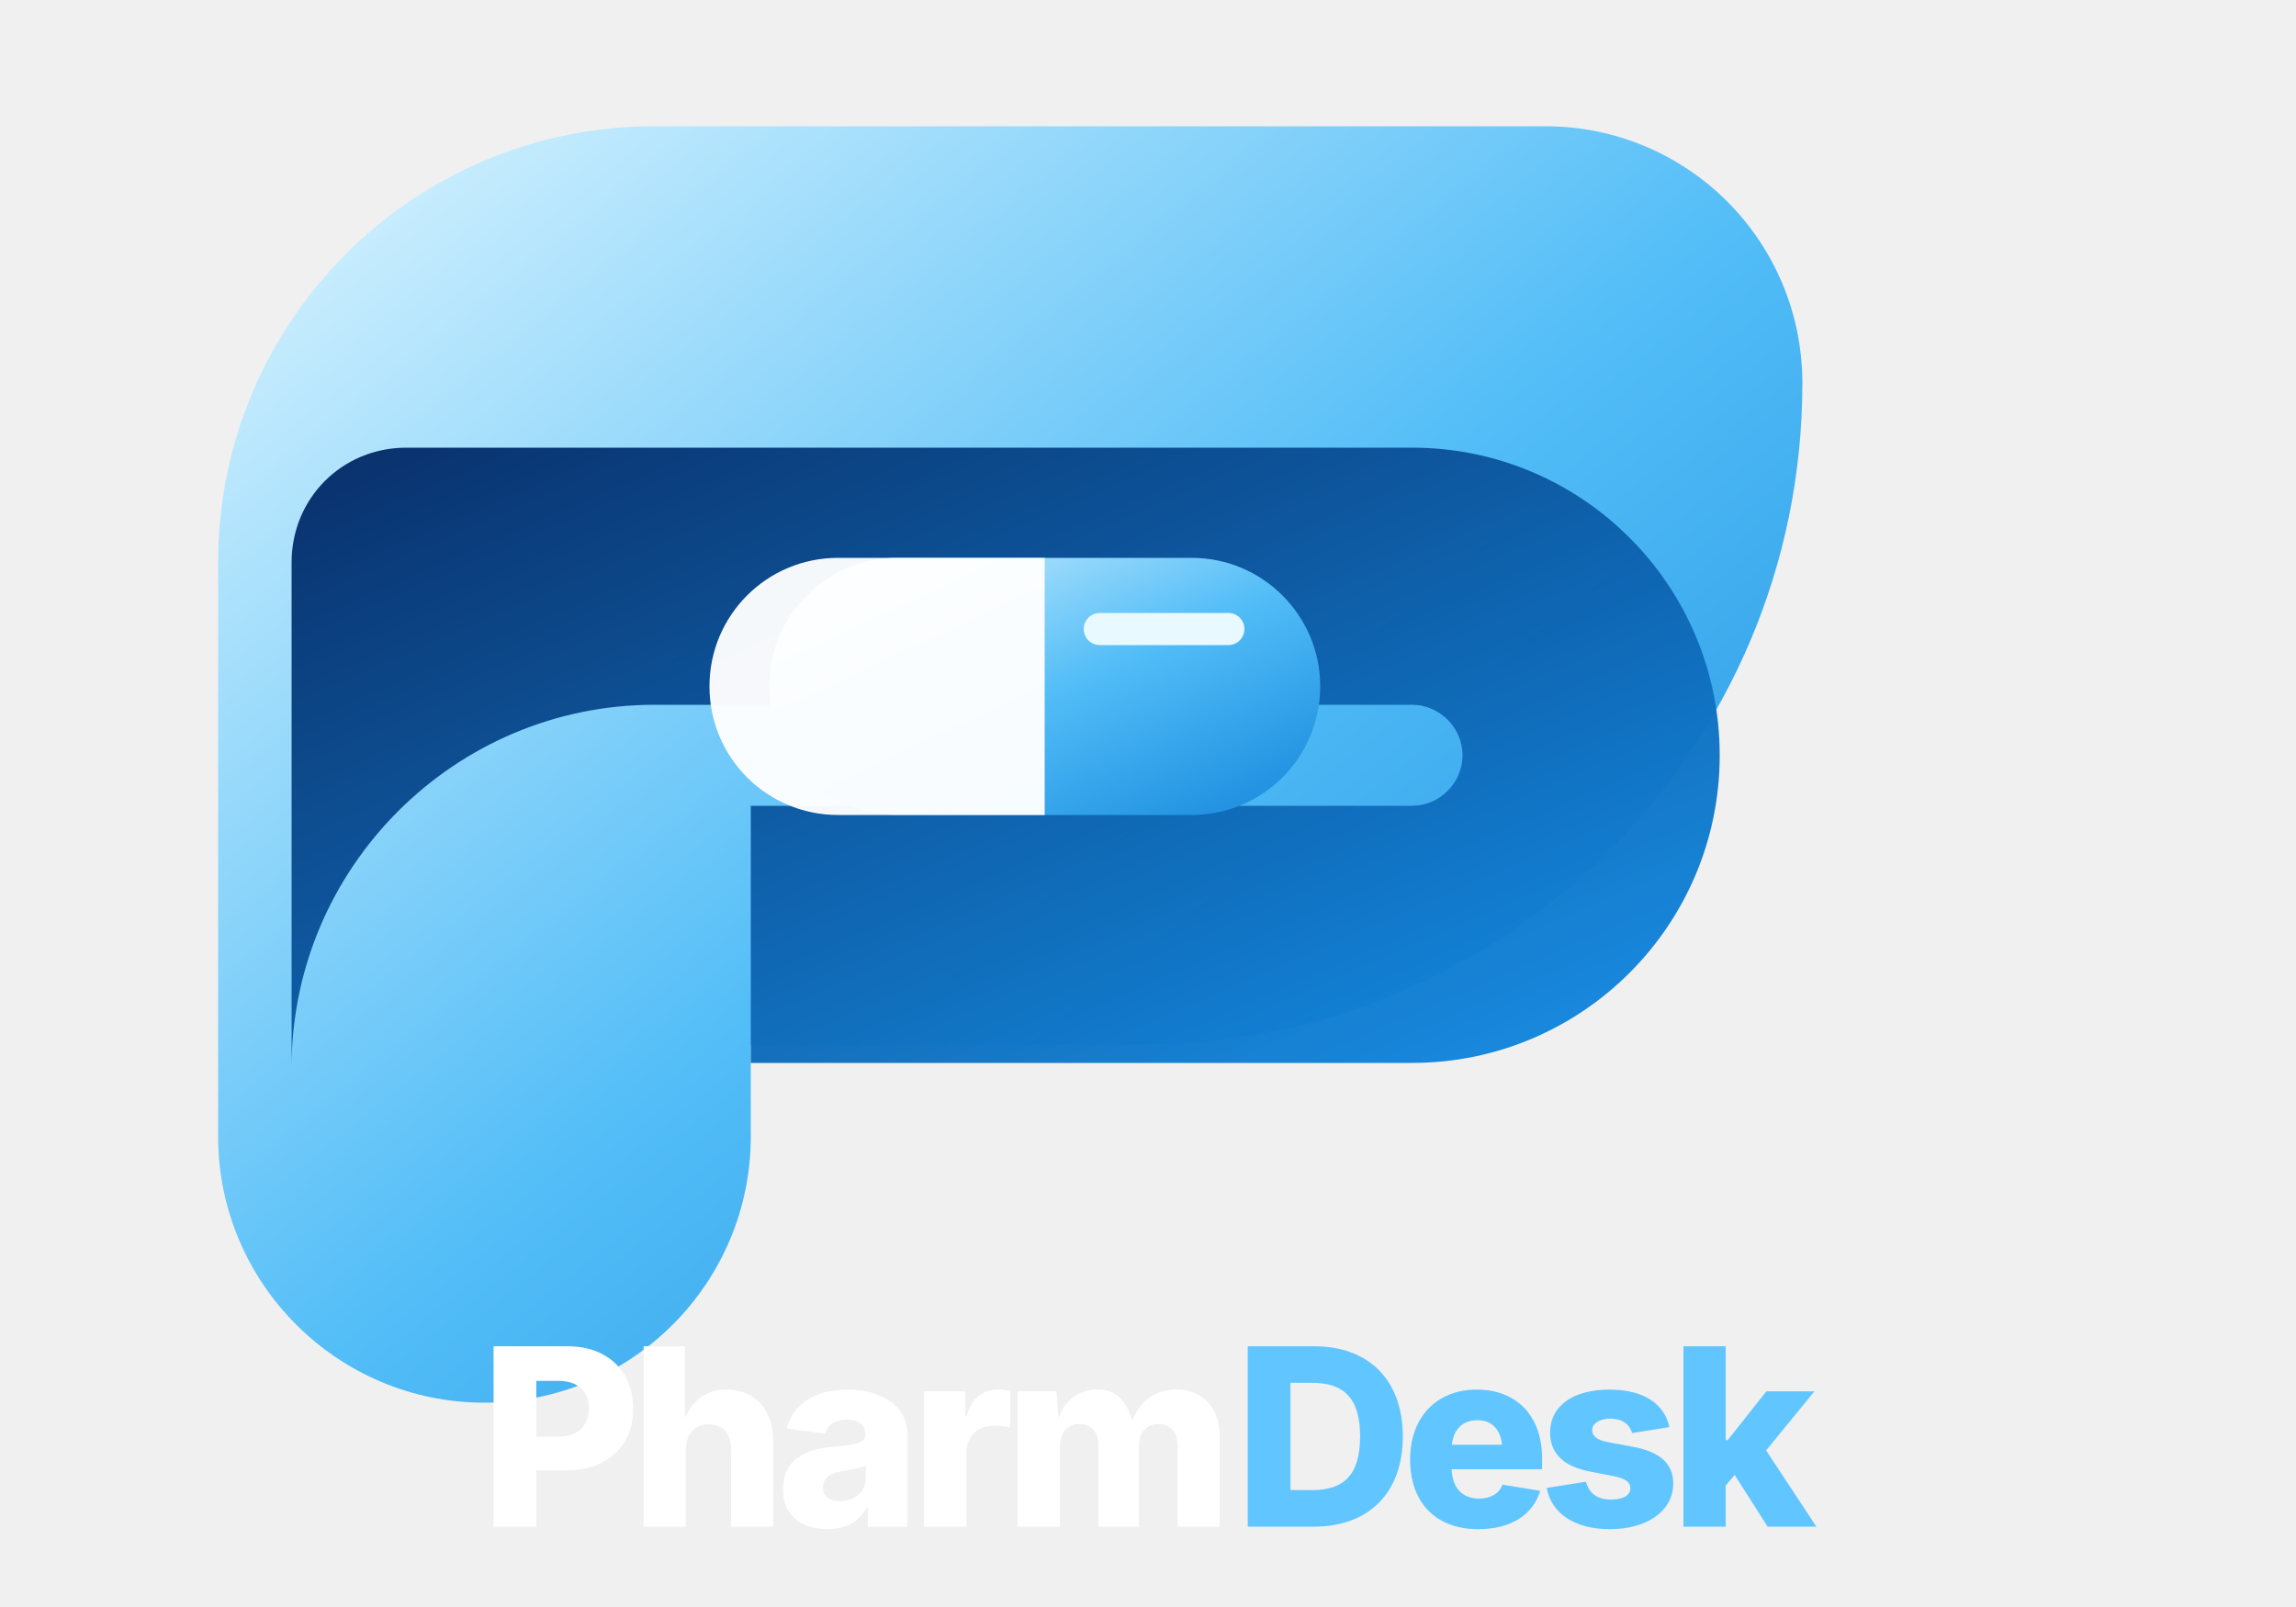
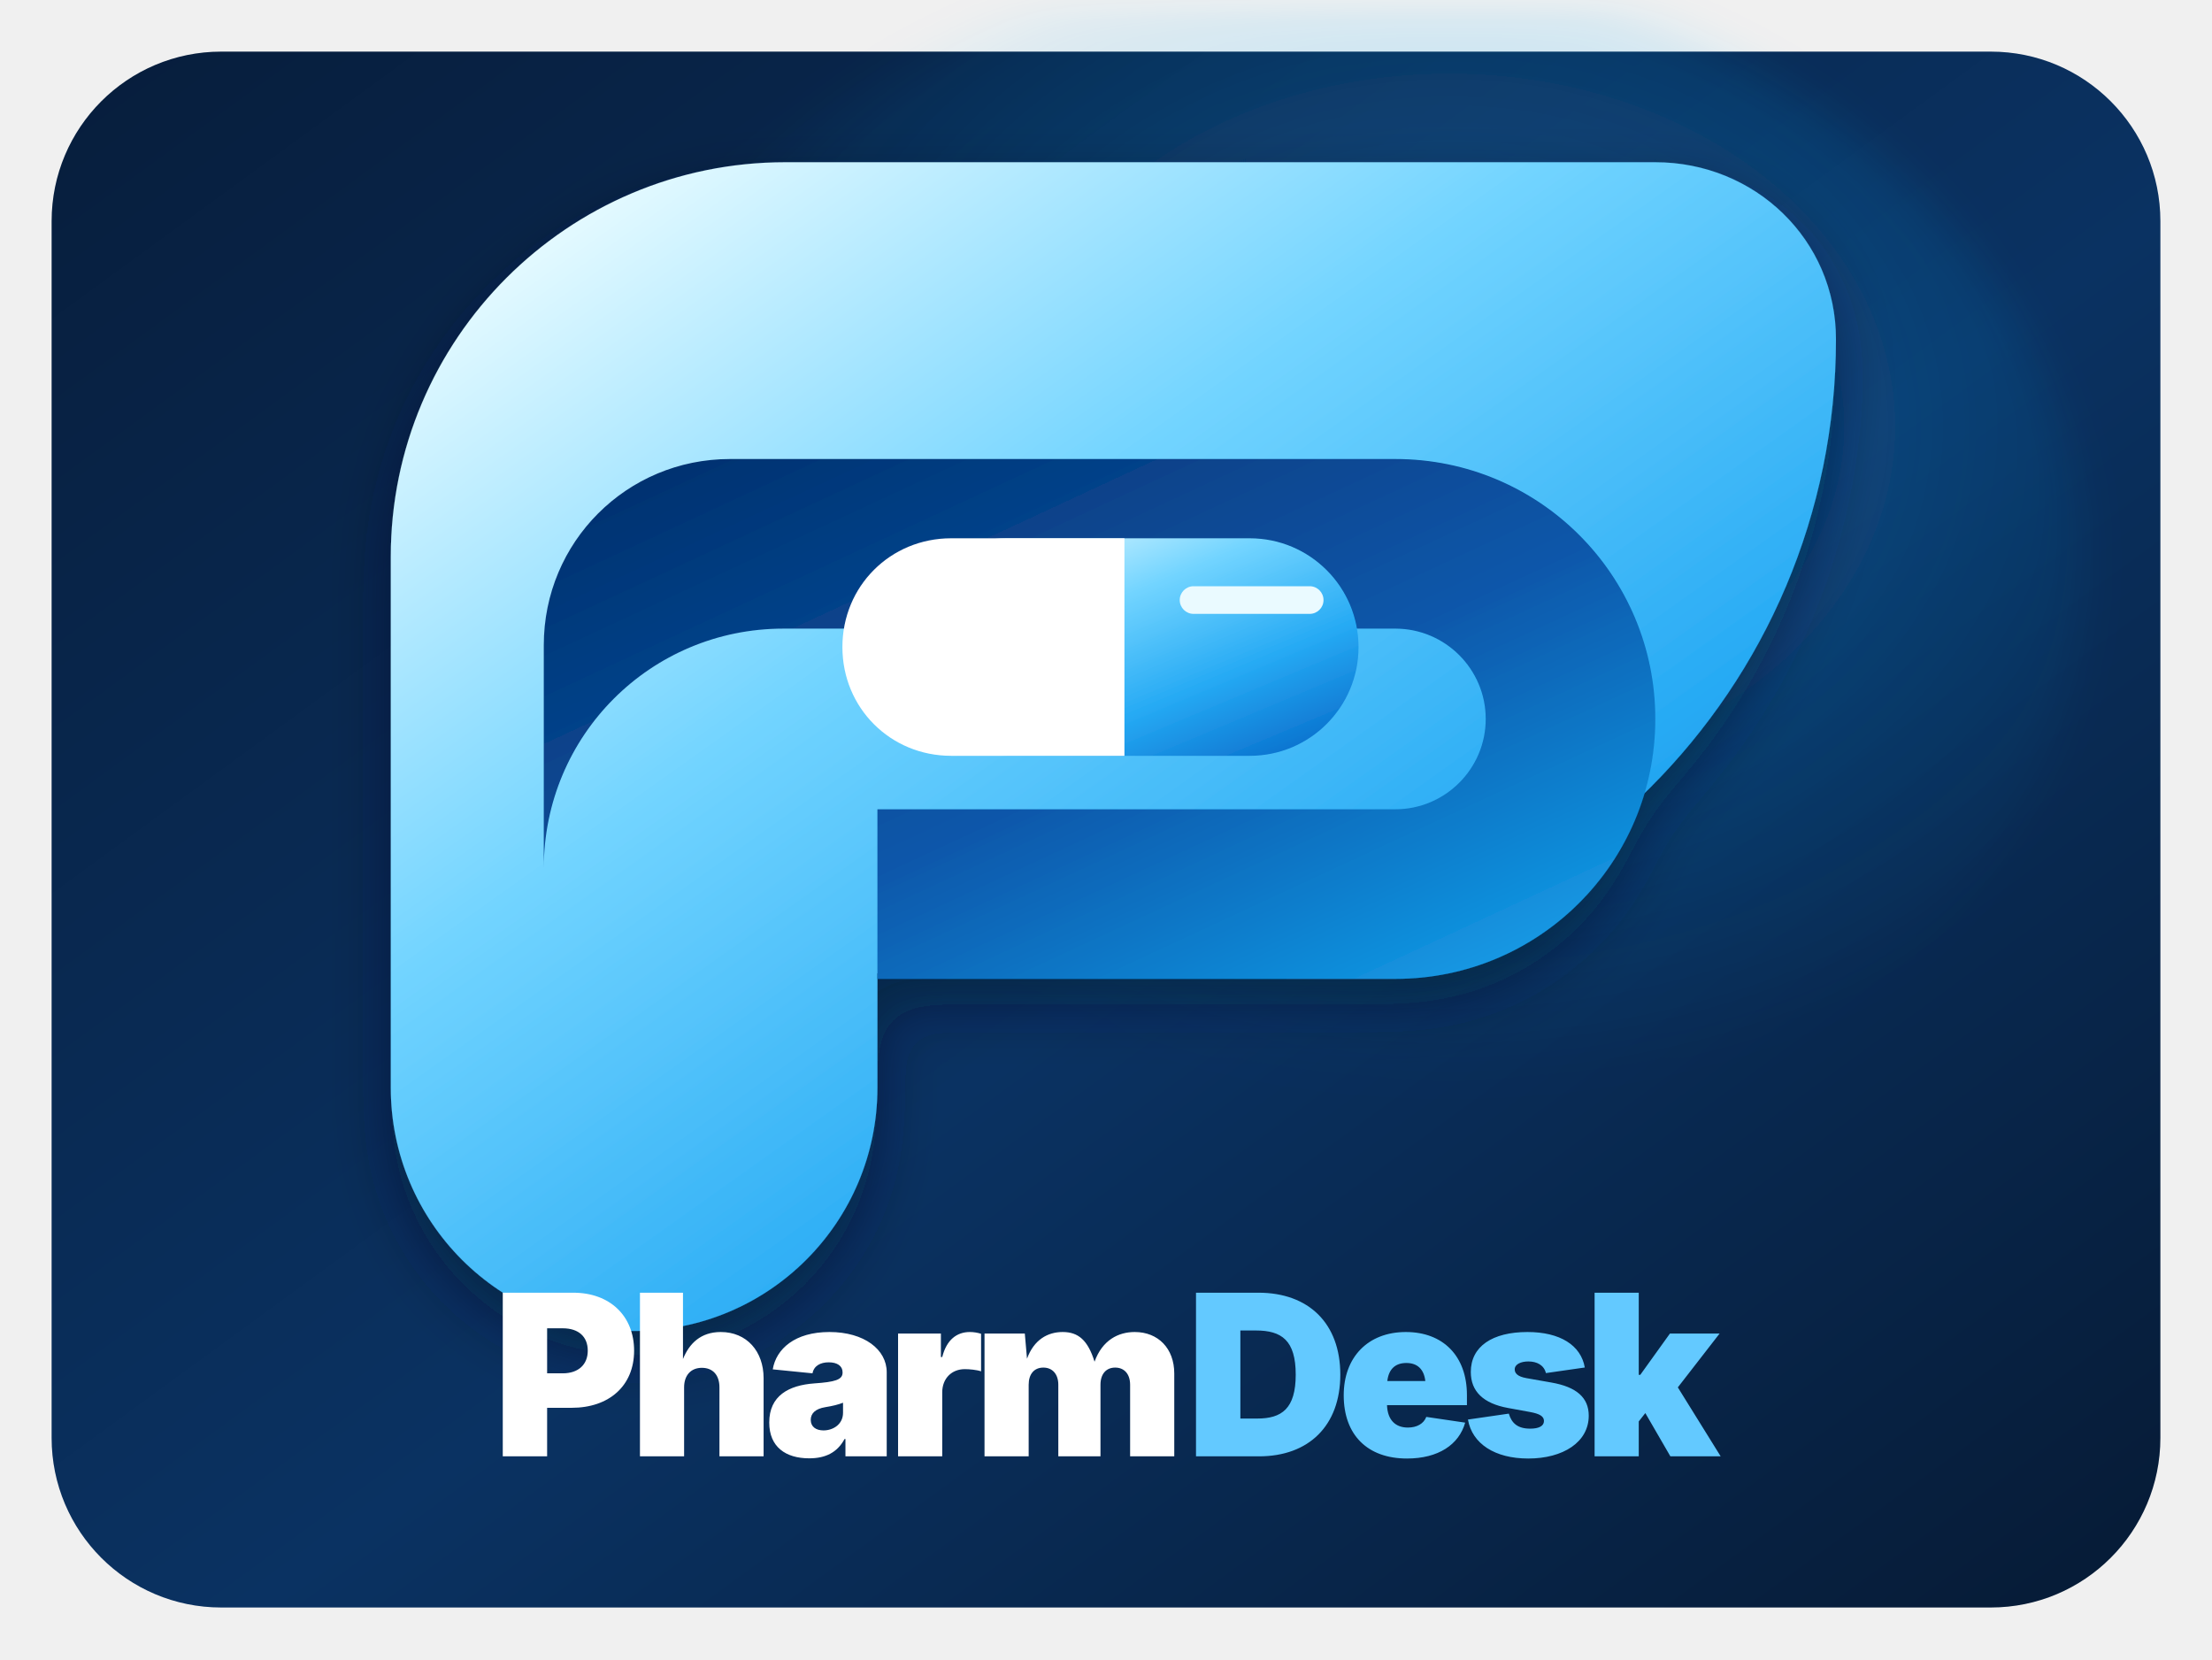
- <svg xmlns="http://www.w3.org/2000/svg" viewBox="0 0 1000 700">
+ <svg xmlns="http://www.w3.org/2000/svg" viewBox="0 0 1200 900" role="img" aria-labelledby="title desc">
  <defs>
-     <linearGradient id="g" x1="0" y1="0" x2="1" y2="1">
-       <stop offset="0" stop-color="#dff6ff" />
-       <stop offset=".52" stop-color="#52bdf7" />
-       <stop offset="1" stop-color="#1688dc" />
+     <linearGradient id="bg" x1="0" y1="0" x2="1" y2="1">
+       <stop stop-color="#071d3b" />
+       <stop offset=".55" stop-color="#0a3262" />
+       <stop offset="1" stop-color="#061a34" />
    </linearGradient>
-     <linearGradient id="d" x1="0" y1="0" x2="1" y2="1">
-       <stop offset="0" stop-color="#062c67" />
-       <stop offset="1" stop-color="#148fe8" />
+     <radialGradient id="glow" cx=".58" cy=".38" r=".55">
+       <stop stop-color="#20a9ff" stop-opacity=".30" />
+       <stop offset="1" stop-color="#20a9ff" stop-opacity="0" />
+     </radialGradient>
+     <linearGradient id="p" x1=".1" y1=".05" x2=".9" y2=".95">
+       <stop stop-color="#e8fbff" />
+       <stop offset=".35" stop-color="#72d4ff" />
+       <stop offset=".7" stop-color="#26aaf4" />
+       <stop offset="1" stop-color="#0b73cf" />
    </linearGradient>
+     <linearGradient id="inner" x1="0" y1="0" x2="1" y2="1">
+       <stop stop-color="#062d69" />
+       <stop offset=".55" stop-color="#0757aa" />
+       <stop offset="1" stop-color="#16a7f1" />
+     </linearGradient>
+     <filter id="shadow" x="-30%" y="-30%" width="160%" height="160%">
+       <feDropShadow dx="0" dy="14" stdDeviation="16" flood-color="#00152e" flood-opacity=".45" />
+     </filter>
+     <filter id="soft">
+       <feGaussianBlur stdDeviation="12" />
+     </filter>
  </defs>
-   <path d="M285 55c-105 0-190 85-190 190v250c0 64 52 116 116 116s116-52 116-116V455h170c159 0 288-129 288-288 0-62-50-112-112-112H285z" fill="url(#g)" />
-   <path d="M285 195h330c74 0 134 60 134 134s-60 134-134 134H327V351h288c12 0 22-10 22-22s-10-22-22-22H285c-87 0-158 71-158 158V245c0-28 22-50 50-50h108z" fill="url(#d)" opacity=".98" />
-   <rect x="335" y="243" width="240" height="112" rx="56" fill="url(#g)" />
-   <path d="M365 243h90v112h-90c-31 0-56-25-56-56s25-56 56-56z" fill="#fff" opacity=".96" />
-   <rect x="472" y="267" width="70" height="14" rx="7" fill="#e8f9ff" />
-   <text x="500" y="665" text-anchor="middle" font-family="Inter,Arial,sans-serif" font-size="108" font-weight="800" letter-spacing="-5" fill="#fff">Pharm<tspan fill="#61c6ff">Desk</tspan>
+   <rect x="28" y="28" width="1144" height="844" rx="92" fill="url(#bg)" />
+   <ellipse cx="720" cy="310" rx="410" ry="330" fill="url(#glow)" filter="url(#soft)" />
+   <g filter="url(#shadow)">
+     <path d="M426 88c-118 0-214 96-214 214v288c0 73 59 132 132 132s132-59 132-132v-62h176c190 0 344-154 344-344 0-54-44-96-98-96H426z" fill="url(#p)" />
+     <path d="M425 249h332c78 0 141 63 141 141s-63 141-141 141H476v-92h281c27 0 49-22 49-49s-22-49-49-49H425c-72 0-130 58-130 130V350c0-56 45-101 101-101h29z" fill="url(#inner)" />
+     <rect x="487" y="292" width="250" height="118" rx="59" fill="url(#p)" />
+     <path d="M516 292h94v118h-94c-33 0-59-26-59-59s26-59 59-59z" fill="#fff" />
+     <rect x="640" y="318" width="78" height="15" rx="7.5" fill="#eafaff" />
+   </g>
+   <text x="600" y="790" text-anchor="middle" font-family="Inter,ui-sans-serif,system-ui,-apple-system,BlinkMacSystemFont,'Segoe UI',sans-serif" font-size="122" font-weight="850" letter-spacing="-6" fill="#fff">Pharm<tspan fill="#63c9ff">Desk</tspan>
  </text>
</svg>
